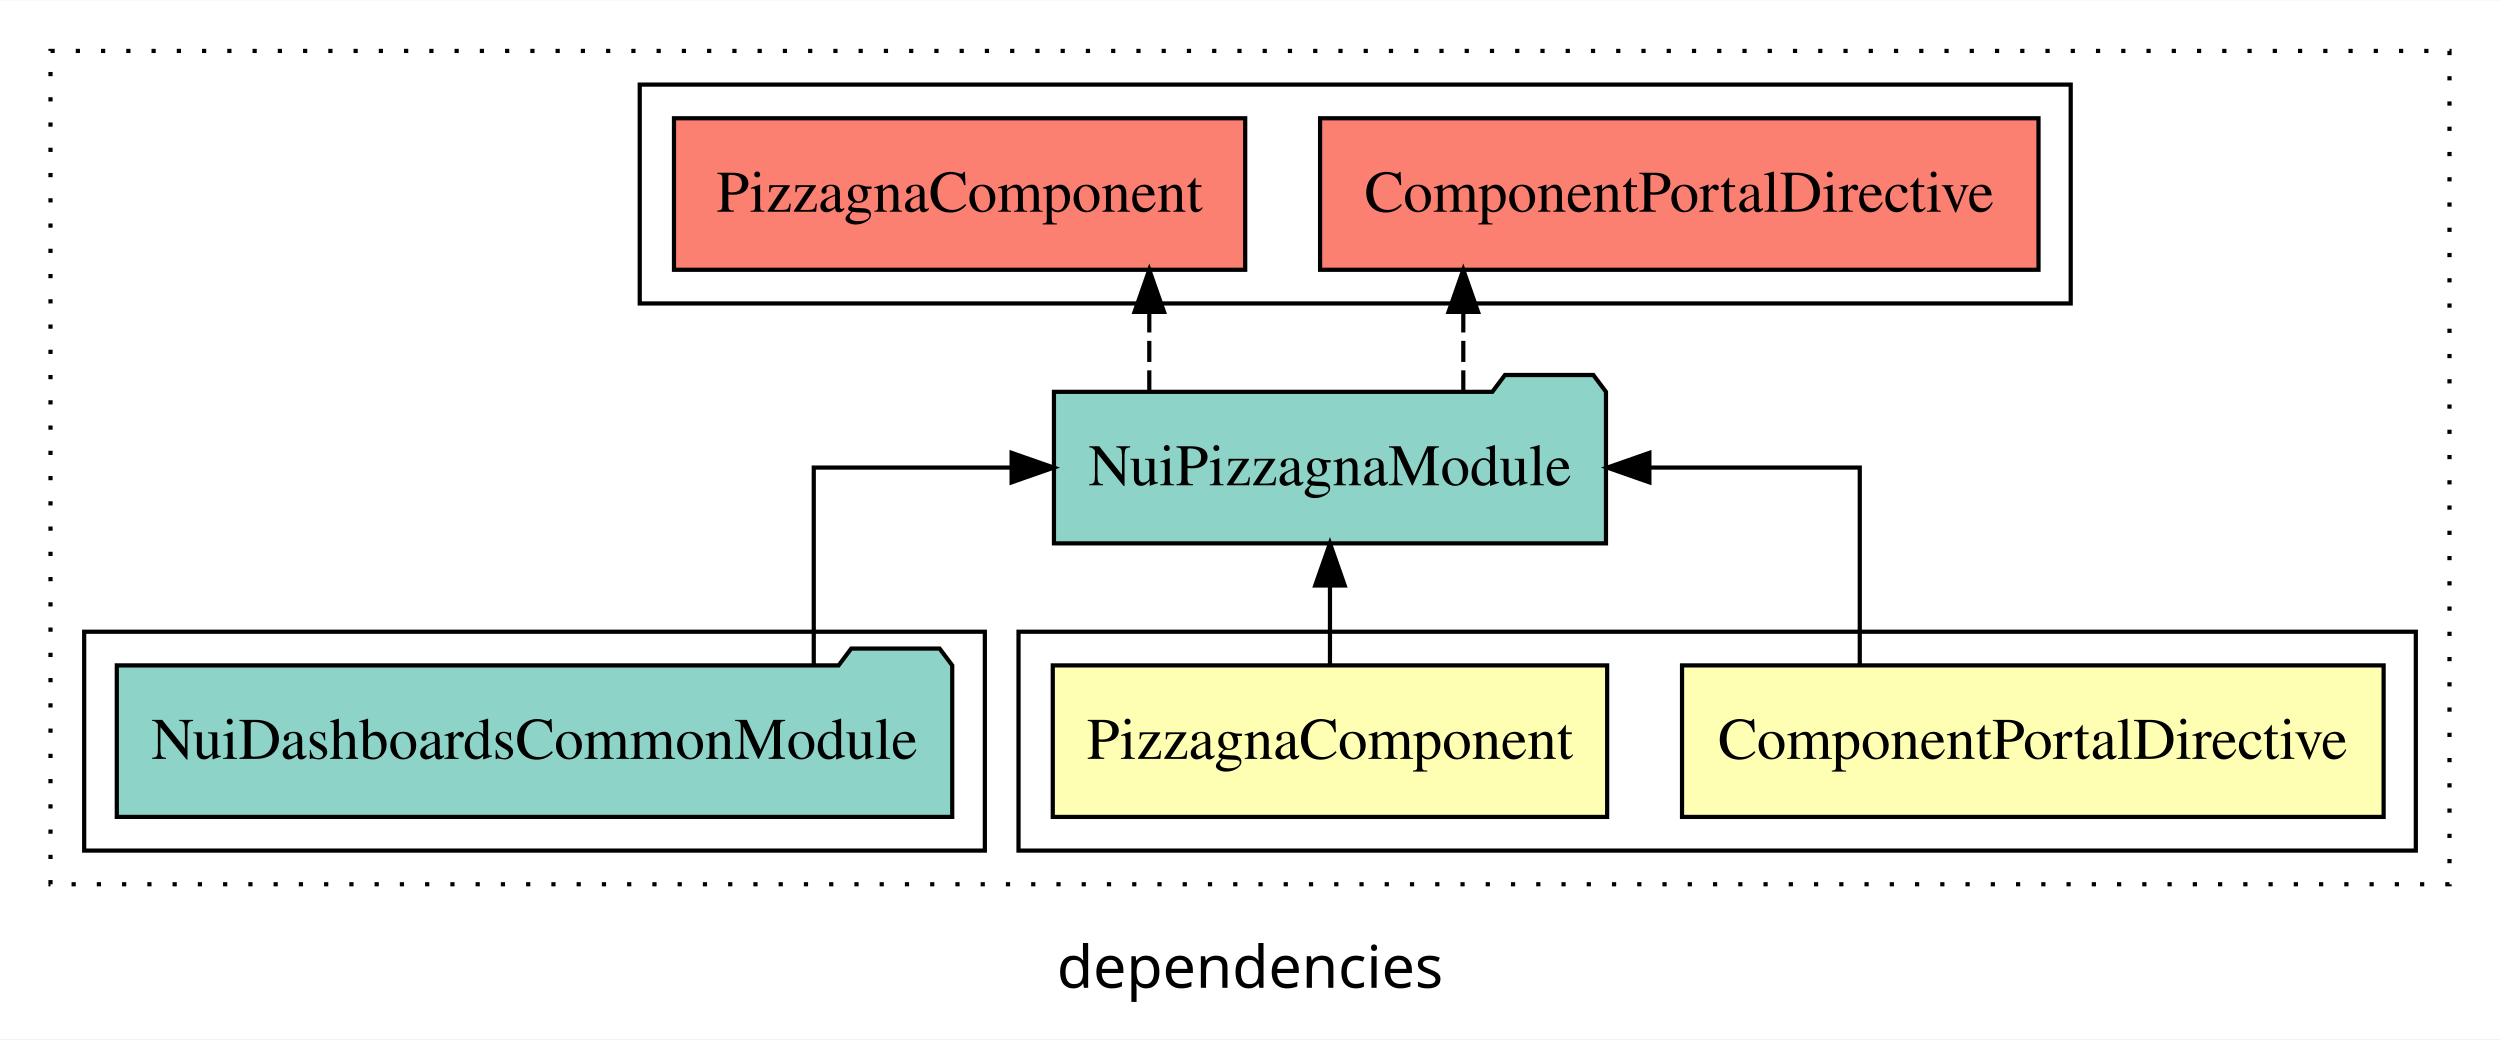
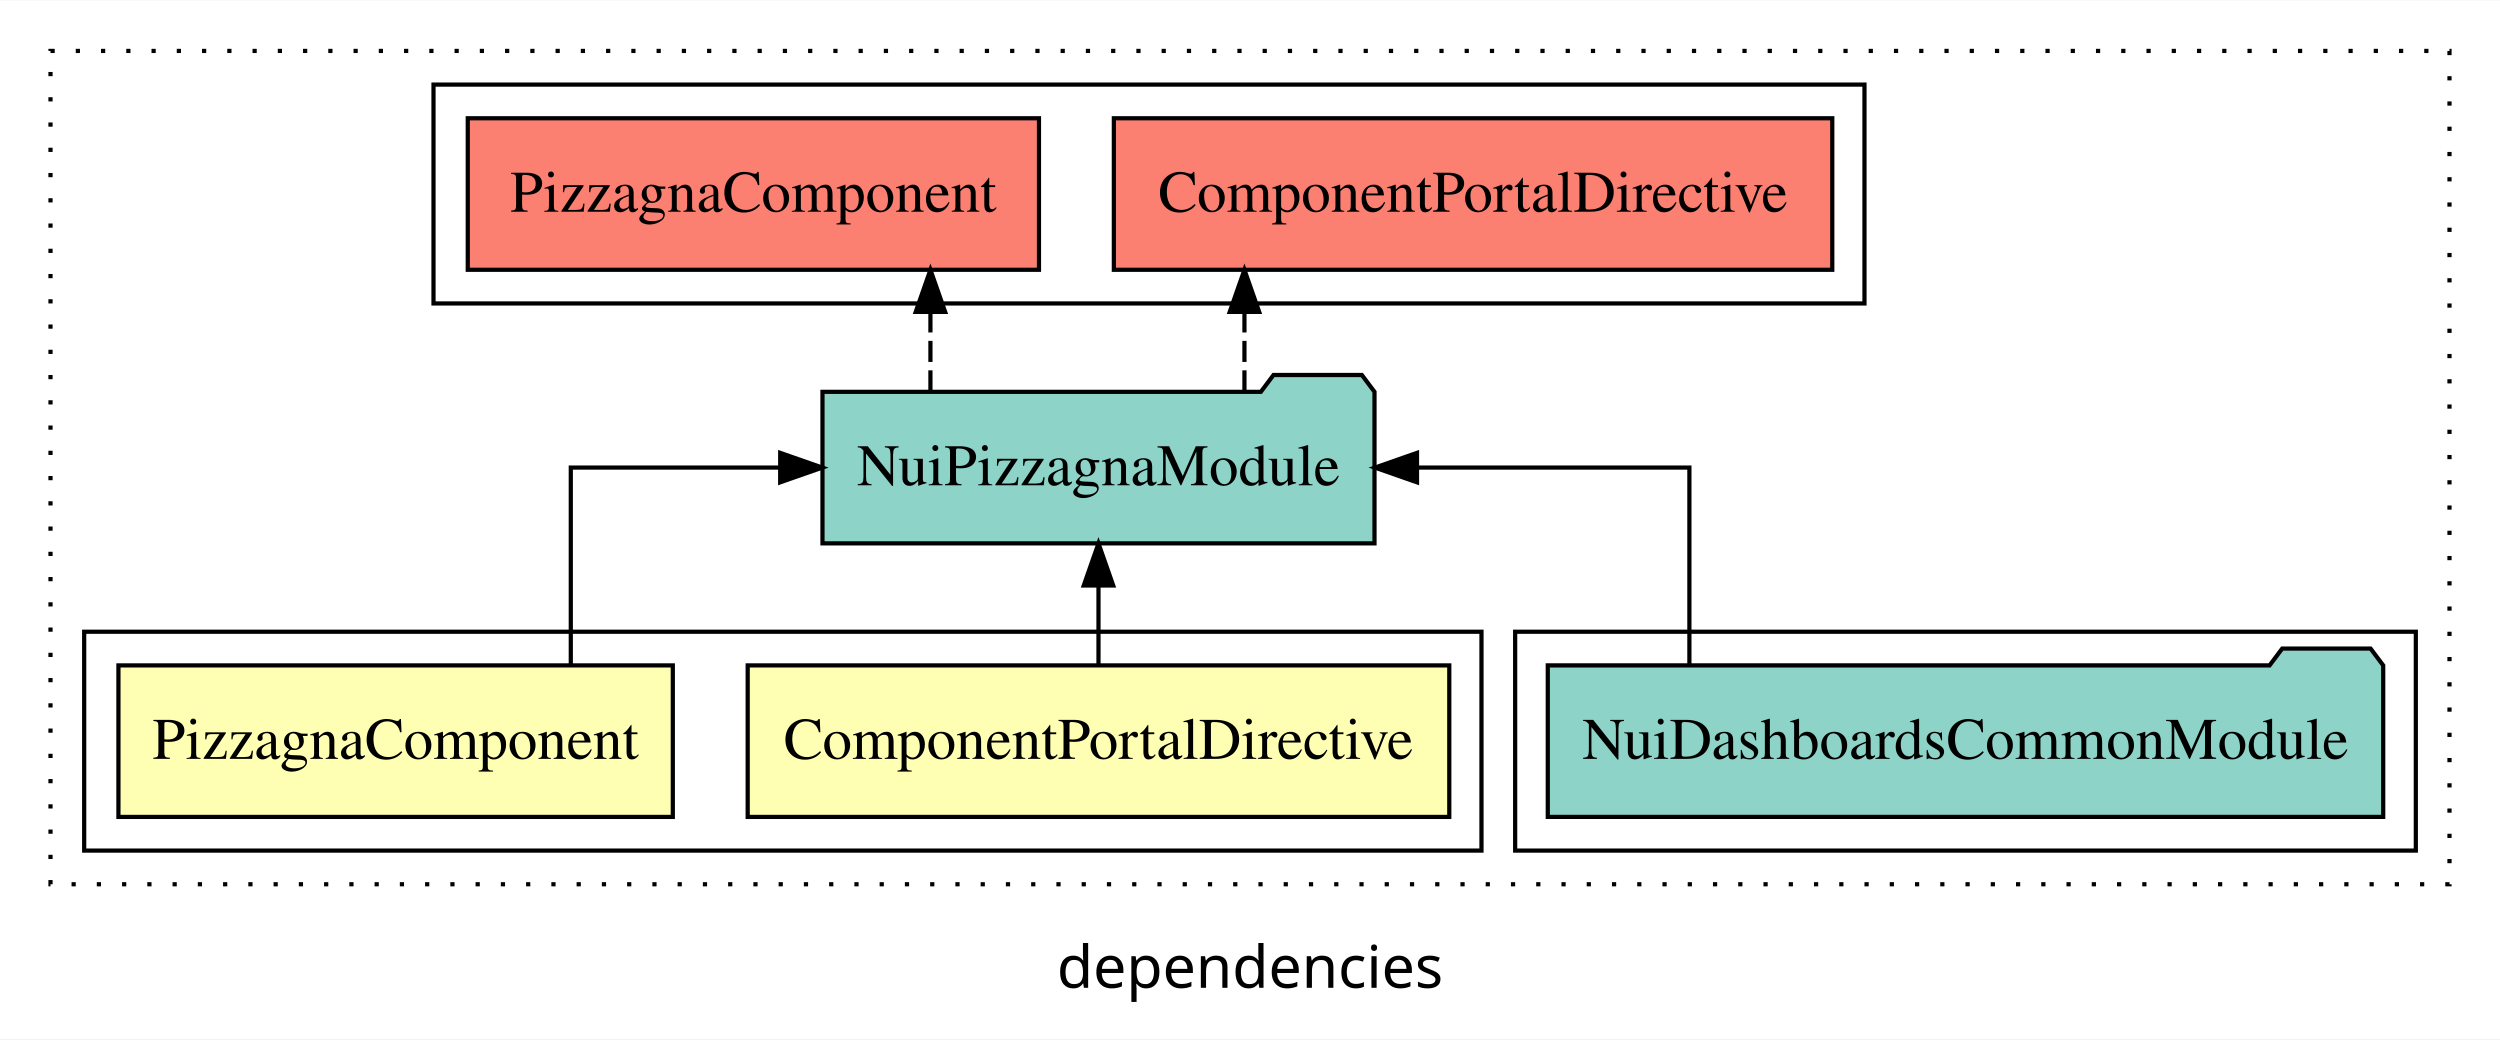
<svg xmlns="http://www.w3.org/2000/svg" width="594pt" height="247pt" viewBox="0.00 0.00 594.00 246.80">
  <g id="graph0" class="graph" transform="scale(1 1) rotate(0) translate(4 242.8)">
    <polygon fill="white" stroke="transparent" points="-4,4 -4,-242.8 590,-242.8 590,4 -4,4" />
    <text text-anchor="middle" x="293" y="-8.2" font-family="sans-serif" font-size="14.00">dependencies</text>
    <g id="clust1" class="cluster">
      <polygon fill="none" stroke="black" stroke-dasharray="1,5" points="8,-32.8 8,-230.8 578,-230.8 578,-32.8 8,-32.8" />
    </g>
-     <g id="clust2" class="cluster">
-       <polygon fill="none" stroke="black" points="238,-40.8 238,-92.8 570,-92.8 570,-40.8 238,-40.8" />
-     </g>
    <g id="clust6" class="cluster">
-       <polygon fill="none" stroke="black" points="148,-170.8 148,-222.8 488,-222.8 488,-170.8 148,-170.8" />
+       <polygon fill="none" stroke="black" points="99,-170.8 99,-222.8 439,-222.8 439,-170.8 99,-170.8" />
    </g>
    <g id="clust5" class="cluster">
-       <polygon fill="none" stroke="black" points="16,-40.8 16,-92.8 230,-92.8 230,-40.8 16,-40.8" />
+       <polygon fill="none" stroke="black" points="356,-40.8 356,-92.8 570,-92.8 570,-40.8 356,-40.8" />
+     </g>
+     <g id="clust2" class="cluster">
+       <polygon fill="none" stroke="black" points="16,-40.8 16,-92.8 348,-92.8 348,-40.8 16,-40.8" />
    </g>
    <g id="node1" class="node">
-       <polygon fill="#ffffb3" stroke="black" points="562.35,-84.8 395.65,-84.8 395.65,-48.8 562.35,-48.8 562.35,-84.8" />
-       <text text-anchor="middle" x="479" y="-62.6" font-family="Times,serif" font-size="14.00">ComponentPortalDirective</text>
+       <polygon fill="#ffffb3" stroke="black" points="340.35,-84.8 173.65,-84.8 173.65,-48.8 340.35,-48.8 340.35,-84.8" />
+       <text text-anchor="middle" x="257" y="-62.6" font-family="Times,serif" font-size="14.00">ComponentPortalDirective</text>
    </g>
    <g id="node3" class="node">
-       <polygon fill="#8dd3c7" stroke="black" points="377.58,-149.8 374.58,-153.8 353.58,-153.8 350.58,-149.8 246.42,-149.8 246.42,-113.8 377.58,-113.8 377.58,-149.8" />
-       <text text-anchor="middle" x="312" y="-127.6" font-family="Times,serif" font-size="14.00">NuiPizzagnaModule</text>
+       <polygon fill="#8dd3c7" stroke="black" points="322.58,-149.8 319.58,-153.8 298.58,-153.8 295.58,-149.8 191.42,-149.8 191.42,-113.8 322.58,-113.8 322.58,-149.8" />
+       <text text-anchor="middle" x="257" y="-127.6" font-family="Times,serif" font-size="14.00">NuiPizzagnaModule</text>
    </g>
    <g id="edge1" class="edge">
-       <path fill="none" stroke="black" d="M437.88,-84.91C437.88,-104.14 437.88,-131.8 437.88,-131.8 437.88,-131.8 387.89,-131.8 387.89,-131.8" />
-       <polygon fill="black" stroke="black" points="387.89,-128.3 377.89,-131.8 387.89,-135.3 387.89,-128.3" />
+       <path fill="none" stroke="black" d="M257,-84.91C257,-84.91 257,-103.79 257,-103.79" />
+       <polygon fill="black" stroke="black" points="253.5,-103.79 257,-113.79 260.5,-103.79 253.5,-103.79" />
    </g>
    <g id="node2" class="node">
-       <polygon fill="#ffffb3" stroke="black" points="377.86,-84.8 246.14,-84.8 246.14,-48.8 377.86,-48.8 377.86,-84.8" />
-       <text text-anchor="middle" x="312" y="-62.6" font-family="Times,serif" font-size="14.00">PizzagnaComponent</text>
+       <polygon fill="#ffffb3" stroke="black" points="155.86,-84.8 24.14,-84.8 24.14,-48.8 155.86,-48.8 155.86,-84.8" />
+       <text text-anchor="middle" x="90" y="-62.6" font-family="Times,serif" font-size="14.00">PizzagnaComponent</text>
    </g>
    <g id="edge2" class="edge">
-       <path fill="none" stroke="black" d="M312,-84.91C312,-84.91 312,-103.79 312,-103.79" />
-       <polygon fill="black" stroke="black" points="308.5,-103.79 312,-113.79 315.5,-103.79 308.5,-103.79" />
+       <path fill="none" stroke="black" d="M131.62,-84.91C131.62,-104.14 131.62,-131.8 131.62,-131.8 131.62,-131.8 181.37,-131.8 181.37,-131.8" />
+       <polygon fill="black" stroke="black" points="181.38,-135.3 191.37,-131.8 181.37,-128.3 181.38,-135.3" />
    </g>
    <g id="node5" class="node">
-       <polygon fill="#fb8072" stroke="black" points="480.35,-214.8 309.65,-214.8 309.65,-178.8 480.35,-178.8 480.35,-214.8" />
-       <text text-anchor="middle" x="395" y="-192.6" font-family="Times,serif" font-size="14.00">ComponentPortalDirective </text>
+       <polygon fill="#fb8072" stroke="black" points="431.35,-214.8 260.65,-214.8 260.65,-178.8 431.35,-178.8 431.35,-214.8" />
+       <text text-anchor="middle" x="346" y="-192.6" font-family="Times,serif" font-size="14.00">ComponentPortalDirective </text>
    </g>
    <g id="edge4" class="edge">
-       <path fill="none" stroke="black" stroke-dasharray="5,2" d="M343.68,-149.91C343.68,-149.91 343.68,-168.79 343.68,-168.79" />
-       <polygon fill="black" stroke="black" points="340.18,-168.79 343.68,-178.79 347.18,-168.79 340.18,-168.79" />
+       <path fill="none" stroke="black" stroke-dasharray="5,2" d="M291.68,-149.91C291.68,-149.91 291.68,-168.79 291.68,-168.79" />
+       <polygon fill="black" stroke="black" points="288.18,-168.79 291.68,-178.79 295.18,-168.79 288.18,-168.79" />
    </g>
    <g id="node6" class="node">
-       <polygon fill="#fb8072" stroke="black" points="291.86,-214.8 156.14,-214.8 156.14,-178.8 291.86,-178.8 291.86,-214.8" />
-       <text text-anchor="middle" x="224" y="-192.6" font-family="Times,serif" font-size="14.00">PizzagnaComponent </text>
+       <polygon fill="#fb8072" stroke="black" points="242.86,-214.8 107.14,-214.8 107.14,-178.8 242.86,-178.8 242.86,-214.8" />
+       <text text-anchor="middle" x="175" y="-192.6" font-family="Times,serif" font-size="14.00">PizzagnaComponent </text>
    </g>
    <g id="edge5" class="edge">
-       <path fill="none" stroke="black" stroke-dasharray="5,2" d="M269.07,-149.91C269.07,-149.91 269.07,-168.79 269.07,-168.79" />
-       <polygon fill="black" stroke="black" points="265.57,-168.79 269.07,-178.79 272.57,-168.79 265.57,-168.79" />
+       <path fill="none" stroke="black" stroke-dasharray="5,2" d="M217.07,-149.91C217.07,-149.91 217.07,-168.79 217.07,-168.79" />
+       <polygon fill="black" stroke="black" points="213.57,-168.79 217.07,-178.79 220.57,-168.79 213.57,-168.79" />
    </g>
    <g id="node4" class="node">
-       <polygon fill="#8dd3c7" stroke="black" points="222.25,-84.8 219.25,-88.8 198.25,-88.8 195.25,-84.8 23.75,-84.8 23.75,-48.8 222.25,-48.8 222.25,-84.8" />
-       <text text-anchor="middle" x="123" y="-62.6" font-family="Times,serif" font-size="14.00">NuiDashboardsCommonModule</text>
+       <polygon fill="#8dd3c7" stroke="black" points="562.25,-84.8 559.25,-88.8 538.25,-88.8 535.25,-84.8 363.75,-84.8 363.75,-48.8 562.25,-48.8 562.25,-84.8" />
+       <text text-anchor="middle" x="463" y="-62.6" font-family="Times,serif" font-size="14.00">NuiDashboardsCommonModule</text>
    </g>
    <g id="edge3" class="edge">
-       <path fill="none" stroke="black" d="M189.35,-84.91C189.35,-104.14 189.35,-131.8 189.35,-131.8 189.35,-131.8 236.36,-131.8 236.36,-131.8" />
-       <polygon fill="black" stroke="black" points="236.36,-135.3 246.36,-131.8 236.36,-128.3 236.36,-135.3" />
+       <path fill="none" stroke="black" d="M397.4,-84.91C397.4,-104.14 397.4,-131.8 397.4,-131.8 397.4,-131.8 332.68,-131.8 332.68,-131.8" />
+       <polygon fill="black" stroke="black" points="332.68,-128.3 322.68,-131.8 332.68,-135.3 332.68,-128.3" />
    </g>
  </g>
</svg>
